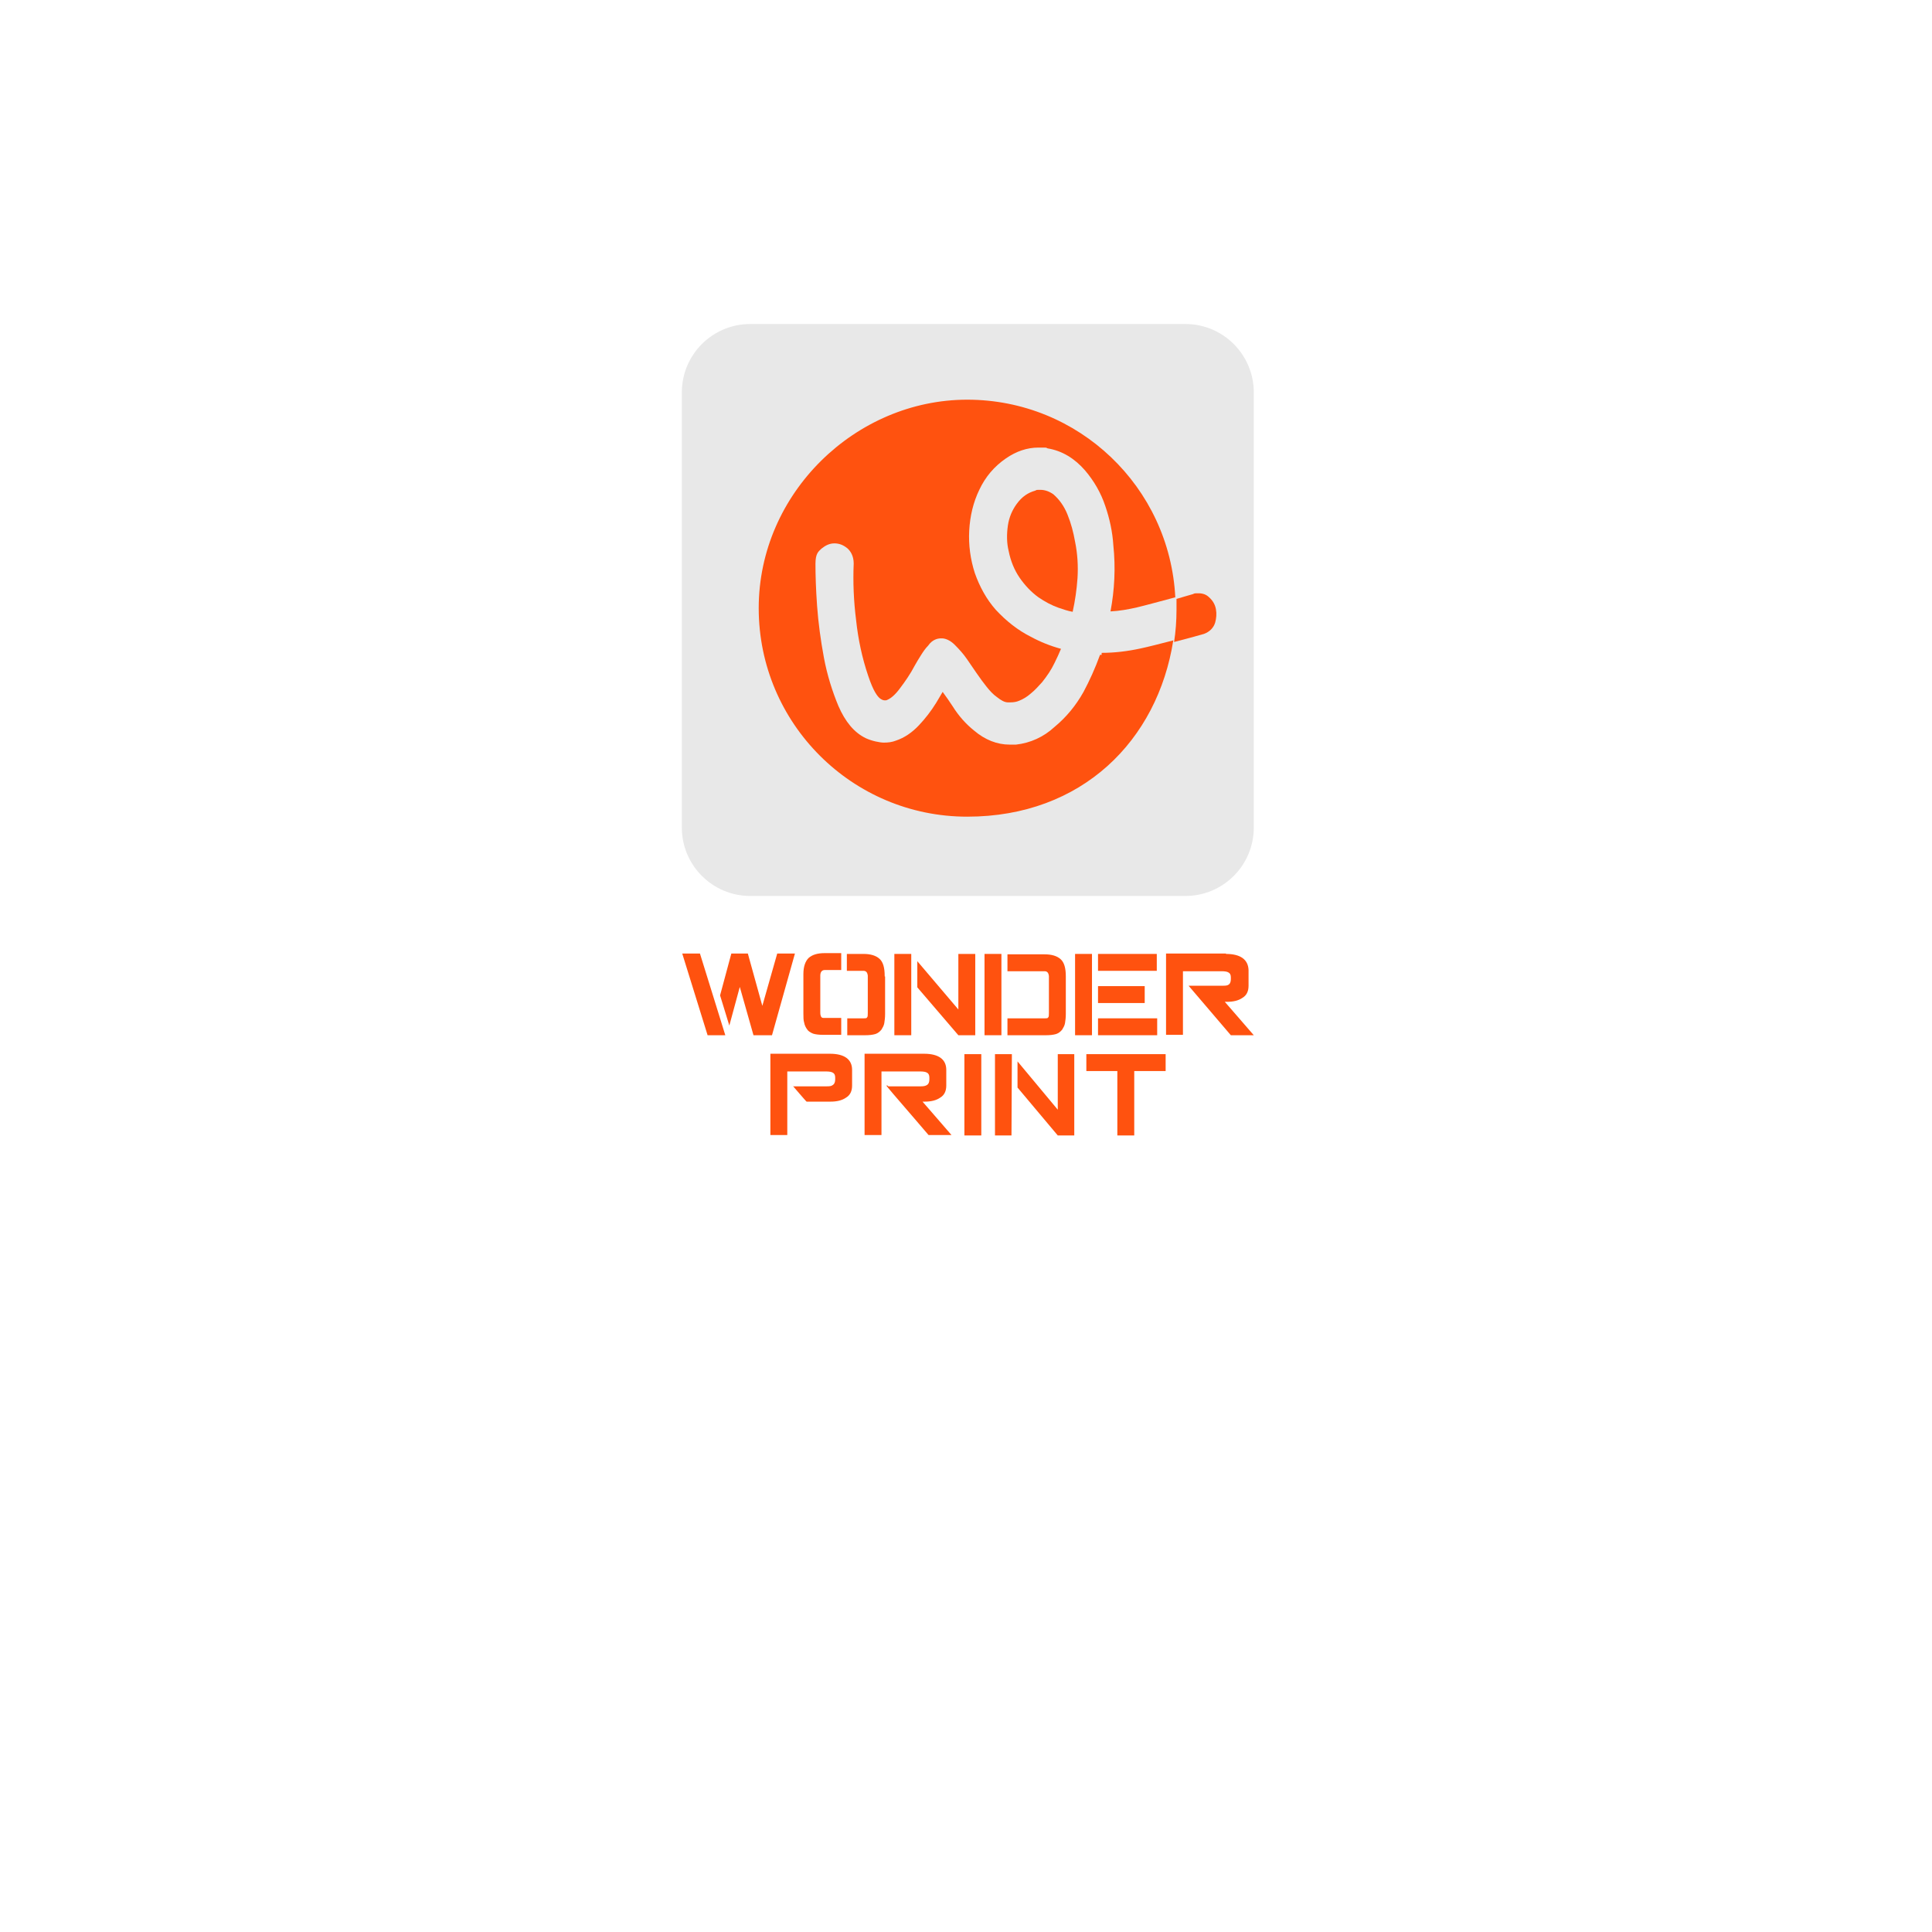
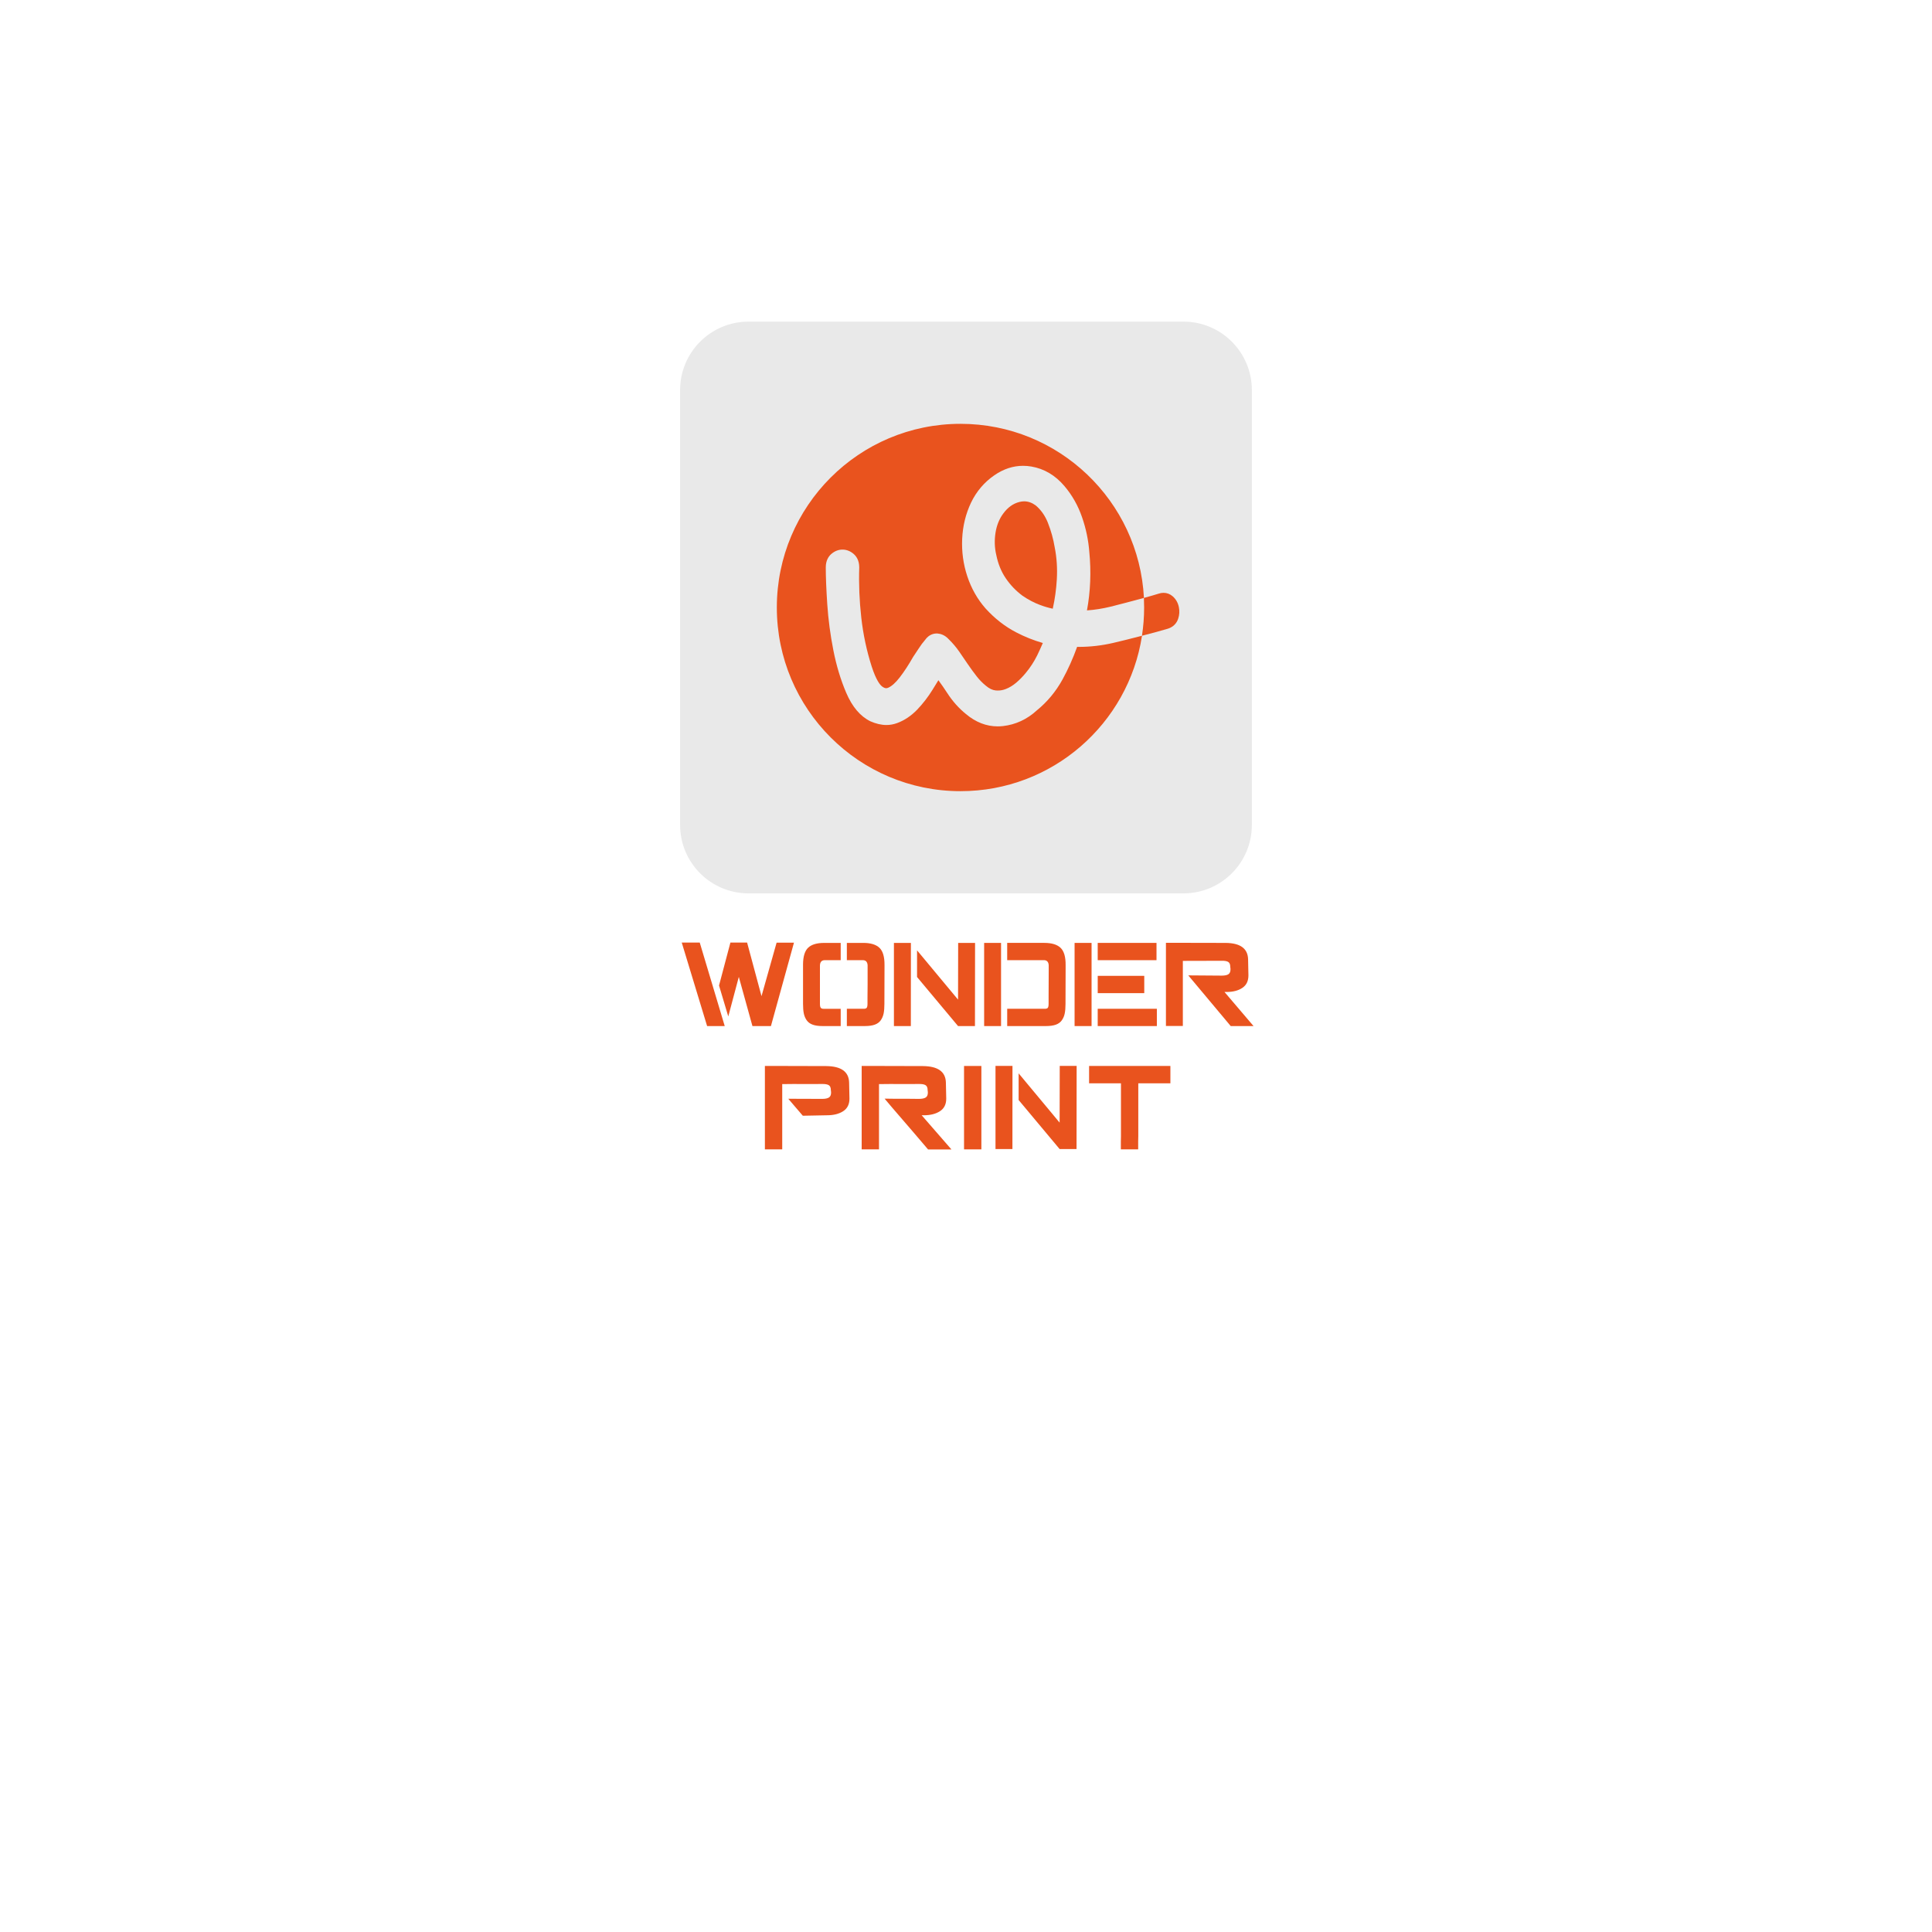
- <svg xmlns="http://www.w3.org/2000/svg" id="r" version="1.1" viewBox="0 0 480 480">
-   <g>
-     <rect style="fill:#e8e8e8" x="169.4" y="80.5" width="142.1" height="142.1" rx="17" ry="17" />
-     <g>
-       <path style="fill:#ff520f" d="M265.2,127.8c-.8-2-2-3.7-3.5-5-1-.7-2.1-1.1-3.2-1.1s-.9,0-1.3.2c-1.8.5-3.3,1.5-4.6,3.3-1.1,1.5-1.9,3.3-2.2,5.4s-.3,4.3.2,6.3c.5,2.5,1.4,4.7,2.7,6.6,1.3,1.9,2.9,3.6,4.7,4.9,1.6,1.1,3.3,2,5,2.6,1.2.4,2.3.8,3.5,1,.6-2.7,1-5.5,1.2-8.3.2-3.1,0-6.2-.6-9.1-.4-2.3-1-4.6-1.9-6.8h0Z" />
-       <path style="fill:#ff520f" d="M273.8,162.7h-.5c-1.2,3.3-2.6,6.4-4.1,9.2-1.9,3.4-4.3,6.3-7.2,8.7-2.7,2.5-6,4-9.6,4.4h-1.5c-3.2,0-6.2-1.2-8.9-3.5-2-1.6-3.8-3.6-5.3-6-.8-1.2-1.6-2.4-2.5-3.6-.5.9-1.1,1.8-1.6,2.7-1.3,2.1-2.7,3.9-4.3,5.6-1.7,1.8-3.6,3.1-5.7,3.8-1,.4-2,.5-3,.5s-3-.4-4.5-1.1c-2.9-1.4-5.1-4.1-6.8-8-1.5-3.6-2.8-7.7-3.6-12s-1.4-8.7-1.7-12.9-.4-7.7-.4-10.4.8-3.1,1.5-3.8c1-.8,2-1.3,3.2-1.3s2.2.4,3.2,1.2c.7.6,1.6,1.8,1.6,3.8-.2,4.6,0,9.4.6,14.1.5,4.7,1.5,9.4,3,13.8,1.3,3.9,2.3,5.1,2.9,5.6.4.3.8.5,1.2.5s.4,0,.6-.1c1-.4,2.1-1.4,3.2-2.9,1.3-1.7,2.6-3.6,3.7-5.7h0c.5-.9,1-1.7,1.5-2.5s1.1-1.7,1.8-2.4c1.1-1.6,2.5-1.8,3.2-1.8h.2c.8,0,2,.4,3.2,1.6,1.1,1.1,2.1,2.2,3,3.5l2.4,3.5c.9,1.3,1.7,2.4,2.5,3.4s1.6,1.9,2.6,2.6c1,.8,1.9,1.3,2.7,1.3h.6c.8,0,1.5-.1,2.2-.4,1-.4,2-1,2.9-1.8,1-.8,1.9-1.8,2.8-2.8,1.2-1.5,2.3-3.1,3.1-4.8.6-1.2,1.1-2.3,1.6-3.5-2.6-.7-5.1-1.7-7.5-3-3.2-1.6-6.1-3.9-8.7-6.7-2.3-2.6-4-5.7-5.2-9.1-1.1-3.4-1.6-7-1.4-10.6.2-3.6,1-7,2.5-10.1,1.5-3.2,3.7-5.8,6.6-7.8,2.6-1.8,5.3-2.7,8.1-2.7s1.6,0,2.3.2c3.6.6,6.7,2.5,9.3,5.5,2.2,2.6,3.9,5.5,5,8.8,1.1,3.2,1.8,6.5,2,9.7.6,5.7.3,11.2-.7,16.5,2.2-.1,4.4-.5,6.6-1,2.1-.5,6.1-1.6,9.5-2.5-1.4-27.4-24-49.1-51.7-49.1s-51.8,23.2-51.8,51.8,23.2,51.8,51.8,51.8,47.3-19,51.2-43.8c-3.1.8-6.2,1.6-8.1,2-3.2.7-6.5,1.1-9.7,1.1h0v.5h.1Z" />
-       <path style="fill:#ff520f" d="M302.1,151.4c-.2-1.2-.8-2.2-1.7-3-.7-.7-1.6-1-2.6-1s-1,0-1.4.2c-1,.3-2.5.7-4.1,1.2v2.7c0,2.7-.2,5.4-.6,8,2.8-.7,5.6-1.5,7.4-2,1.4-.5,2.4-1.5,2.8-2.8.3-1.1.4-2.2.2-3.3h0Z" />
+ <svg xmlns="http://www.w3.org/2000/svg" id="a" viewBox="0 0 480 480">
+   <g id="b">
+     <g id="c">
+       <rect x="168.97" y="79.906" width="142.05" height="142.05" rx="17" ry="17" fill="#e9e9e9" />
    </g>
  </g>
  <g>
    <g>
-       <path style="fill:#ff520f" d="M304.6,237c3.6,0,5.5,1.4,5.6,4v3.9c0,1.4-.5,2.4-1.5,3-1,.7-2.3,1-3.9,1h-.5c1.8,2.1,4.2,4.8,7.2,8.3h-5.7l-10.5-12.3h8.3c.8,0,1.3,0,1.7-.3.3-.2.5-.7.5-1.3v-.5c0-.6-.2-1-.6-1.2-.3-.2-.9-.3-1.7-.3h-9.6v15.8h-4.2v-20.2h14.9v.1Z" />
-       <g>
-         <polygon style="fill:#ff520f" points="226.4 237 222.2 237 222.2 257.2 226.4 257.2 226.4 237" />
-         <polygon style="fill:#ff520f" points="238.1 257.2 242.3 257.2 242.3 237 238.1 237 238.1 250.8 227.9 238.8 227.9 245.3 238.1 257.2" />
-       </g>
-       <g>
-         <path style="fill:#ff520f" d="M199.6,251.3v.3h0v.2c0,.9,0,1.7.2,2.3.1.6.4,1.2.7,1.6.3.5.8.8,1.5,1.1.6.2,1.5.3,2.5.3h4.5v-4.2h-4.3c-.3,0-.5,0-.7-.3-.1-.2-.2-.5-.2-1h0v-9.2h0c0-.9.4-1.4,1.1-1.4h4.1v-4.2h-4.1c-1.8,0-3.1.4-4,1.2-.8.8-1.3,2.1-1.3,4h0v9.2h0v.1Z" />
-         <path style="fill:#ff520f" d="M219.8,242.5h0c0-2.1-.4-3.5-1.3-4.3-.9-.8-2.2-1.2-4-1.2h-4.1v4.2h4.1c.7,0,1,.4,1.1,1.2h0v9.3h0c0,.6,0,.9-.2,1.1-.1.2-.4.2-.7.2h-4.2v4.2h4.5c1,0,1.8-.1,2.5-.3.6-.2,1.1-.6,1.5-1.1.3-.5.6-1,.7-1.6.1-.6.2-1.4.2-2.3h0v-9.3h-.1v-.1Z" />
-       </g>
-       <g>
-         <polygon style="fill:#ff520f" points="175.8 257.2 180.2 257.2 173.9 236.9 169.5 236.9 175.8 257.2" />
-         <path style="fill:#ff520f" d="M197.4,236.9h-4.3l-3.7,13c-1-3.6-3.6-13-3.6-13h-4.1l-2.8,10.4,2.3,7.5,2.6-9.6,3.4,12h4.6l5.7-20.3h-.1Z" />
-       </g>
-       <g>
-         <rect style="fill:#ff520f" x="244.6" y="237" width="4.2" height="20.2" />
-         <path style="fill:#ff520f" d="M260.6,250.3v1.4h0c0,.6,0,.9-.2,1.1-.1.2-.4.2-.7.2h-9.4v4.2h9.6c1,0,1.8-.1,2.5-.3.6-.2,1.1-.6,1.5-1.1.3-.5.6-1,.7-1.6s.2-1.4.2-2.3h0v-9.3h0c0-2.1-.4-3.5-1.3-4.3s-2.2-1.2-4-1.2h-9.2v4.2h9.2c.7,0,1,.4,1.1,1.2h0v8-.2h0Z" />
-       </g>
-       <g>
-         <rect style="fill:#ff520f" x="272.8" y="245" width="11.6" height="4.2" />
-         <rect style="fill:#ff520f" x="272.8" y="237" width="14.6" height="4.2" />
-         <rect style="fill:#ff520f" x="272.8" y="253" width="14.7" height="4.2" />
-         <polygon style="fill:#ff520f" points="267.1 257.2 267.1 257.2 271.3 257.2 271.3 237 267.1 237 267.1 257.2" />
-       </g>
+       <polygon points="251.548 264.82 247.33 264.82 247.33 285.482 251.534 285.482 251.548 264.82" fill="#e9531e" />
+       <polygon points="263.262 285.482 267.463 285.482 267.489 264.821 263.29 264.821 263.262 278.912 253.077 266.672 253.077 273.297 263.262 285.482" fill="#e9531e" />
    </g>
    <g>
-       <polygon style="fill:#ff520f" points="251.4 261.9 247.2 261.9 247.2 282.1 251.3 282.1 251.4 261.9" />
-       <polygon style="fill:#ff520f" points="262.8 282.1 266.9 282.1 266.9 261.9 262.8 261.9 262.8 275.7 252.8 263.7 252.8 270.2 262.8 282.1" />
-       <path style="fill:#ff520f" d="M197.1,269.9h8.2c1.1,0,1.3-.1,1.7-.4.3-.2.5-.7.5-1.3v-.5c0-.6-.2-1-.6-1.2-.3-.2-.9-.3-1.7-.3h-9.6v15.8h-4.2v-20.2h14.8c3.6,0,5.5,1.4,5.5,4v3.9c0,1.4-.5,2.4-1.5,3-1,.7-2.3,1-3.9,1h-5.9c0,.1-3.5-4-3.5-4l.2.2Z" />
-       <path style="fill:#ff520f" d="M220.7,269.9h8c.8,0,1.3-.1,1.7-.4.3-.2.5-.7.5-1.3v-.5c0-.6-.2-1-.6-1.2-.3-.2-.9-.3-1.7-.3h-9.6v15.8h-4.2v-20.2h14.8c3.6,0,5.5,1.4,5.5,4v3.9c0,1.4-.5,2.4-1.5,3-1,.7-2.3,1-3.9,1h-.5c1.8,2.1,4.2,4.8,7.2,8.3h-5.7c-1.3-1.5-2.5-2.9-3.6-4.2-4.5-5.2-6.8-7.9-6.9-8.1h.3l.2.2Z" />
-       <path style="fill:#ff520f" d="M243.8,261.9v20.2h-4.2v-20.2h4.2Z" />
-       <path style="fill:#ff520f" d="M269.9,261.9h19.7v4.2h-7.8v16h-4.2v-16h-7.7v-4.2Z" />
+       <path d="M195.845,272.985c4.47.02,7.273.029,8.41.029.79,0,1.362-.12,1.719-.361.356-.241.525-.68.506-1.315l-.058-.492c0-.616-.173-1.03-.52-1.242-.346-.212-.925-.309-1.734-.289-.386.02-1.632.023-3.742.014s-3.193-.014-3.252-.014c-1.099,0-2.043.009-2.832.028v16.213h-4.306v-20.721h4.306c5.376,0,9.017.009,10.924.028,3.717.039,5.616,1.397,5.693,4.075.038,1.484.068,2.822.087,4.018,0,1.407-.52,2.447-1.561,3.12-1.04.675-2.379,1.011-4.018,1.011l-6.01.115-3.613-4.22v.003Z" fill="#e9531e" />
+       <path d="M220.12,272.957c.597,0,1.3.009,2.11.028h3.15c1.445.02,2.418.029,2.919.029.79,0,1.362-.12,1.719-.361.356-.241.525-.68.506-1.315l-.058-.492c0-.616-.173-1.03-.52-1.242-.346-.212-.925-.309-1.734-.289-.386.02-1.632.023-3.742.014s-3.193-.014-3.252-.014c-1.099,0-2.043.009-2.832.028v16.213h-4.306v-20.721h4.306c5.376,0,9.017.009,10.924.028,3.717.039,5.616,1.397,5.693,4.075.038,1.484.068,2.822.087,4.018,0,1.407-.52,2.447-1.561,3.12-1.04.675-2.379,1.011-4.018,1.011h-.519c1.869,2.139,4.335,4.972,7.398,8.497h-5.808c-1.33-1.58-2.563-3.024-3.699-4.335-4.643-5.376-7.013-8.14-7.109-8.294h.346v.003Z" fill="#e9531e" />
+       <path d="M243.819,264.836v20.721h-4.306v-20.721h4.306Z" fill="#e9531e" />
+       <path d="M270.579,264.836h20.202v4.306h-7.976v13.178c-.02.405-.028.808-.028,1.214v2.023h-4.306v-2.023c0-.405.009-.808.029-1.214v-13.178h-7.919v-4.306h0Z" fill="#e9531e" />
    </g>
  </g>
+   <g id="_图稿_174" data-name=" 图稿 174">
+     <g>
+       <path d="M304.53,234.264c3.628.038,5.48,1.393,5.555,4.061.037,1.48.064,2.817.083,4.005,0,1.405-.507,2.441-1.521,3.114-1.014.674-2.322,1.01-3.92,1.01h-.504c1.82,2.13,4.226,4.955,7.215,8.469h-5.668l-10.544-12.593,8.315.061c.774,0,1.333-.121,1.678-.361.349-.24.514-.677.496-1.312l-.057-.49c0-.614-.171-1.027-.507-1.237-.338-.212-.902-.308-1.692-.287l-9.585.025v16.169h-4.201v-20.664l14.857.03h0Z" fill="#e9531e" />
+       <polygon points="226.311 234.261 222.093 234.261 222.093 254.923 226.297 254.923 226.311 234.261" fill="#e9531e" />
+       <polygon points="238.025 254.923 242.226 254.923 242.252 234.262 238.053 234.262 238.025 248.354 227.839 236.113 227.839 242.738 238.025 254.923" fill="#e9531e" />
+       <path d="M199.512,248.959v.46c0,.96.064,1.76.196,2.394.134.633.372,1.192.719,1.683.347.49.842.85,1.482,1.081.637.231,1.454.346,2.453.346h4.507v-4.292h-4.284c-.317,0-.546-.086-.676-.259-.131-.175-.196-.5-.196-.98v-9.48c.018-.864.384-1.318,1.099-1.356h4.057v-4.292h-4.113c-1.804,0-3.124.394-3.961,1.178-.838.789-1.265,2.163-1.284,4.122v9.396h0Z" fill="#e9531e" />
+       <path d="M219.755,239.881v-.115c.018-2.038-.4-3.464-1.254-4.281-.856-.817-2.194-1.225-4.019-1.225h-4.084v4.294h4.057c.676.038,1.041.453,1.099,1.239v4.784l-.027,3.345v1.468c0,.497-.069.831-.199.992-.131.165-.365.247-.703.247h-4.226v4.292h4.48c.995,0,1.813-.115,2.453-.346s1.132-.591,1.482-1.081c.345-.49.587-1.053.719-1.685.131-.635.194-1.433.194-2.392v-.115l.03-9.424v.004Z" fill="#e9531e" />
+       <polygon points="175.68 254.923 180.056 254.923 173.849 234.175 169.377 234.175 175.68 254.923" fill="#e9531e" />
+       <path d="M197.258,234.204h-4.315l-3.749,13.286c-.975-3.634-3.578-13.317-3.578-13.317h-4.146l-2.829,10.673,2.297,7.69,2.619-9.83,3.384,12.218h4.594l5.724-20.72h0Z" fill="#e9531e" />
+       <rect x="244.507" y="234.262" width="4.201" height="20.662" fill="#e9531e" />
+       <path d="M260.522,247.922v1.468c0,.501-.067.831-.196.996-.134.163-.368.242-.705.242h-9.384v4.294h9.637c.995,0,1.813-.116,2.454-.346.637-.231,1.13-.591,1.477-1.081.347-.49.587-1.051.719-1.685.132-.633.199-1.431.199-2.392v-.402l.027-8.315v-.936c.021-2.039-.4-3.464-1.254-4.281-.858-.817-2.196-1.225-4.019-1.225h-9.243v4.292h9.213c.678.039,1.046.453,1.1,1.239v1.472l-.027,6.656v.004Z" fill="#e9531e" />
+       <rect x="272.726" y="242.446" width="11.562" height="4.297" fill="#e9531e" />
+       <rect x="272.723" y="234.26" width="14.608" height="4.294" fill="#e9531e" />
+       <rect x="272.723" y="250.63" width="14.696" height="4.292" fill="#e9531e" />
+       <polygon points="266.978 254.923 267.006 254.923 271.198 254.923 271.198 234.262 266.978 234.262 266.978 254.923" fill="#e9531e" />
+     </g>
+   </g>
+   <g>
+     <path d="M260.377,129.957c-.701-1.798-1.739-3.281-3.071-4.396-.893-.653-1.85-1.006-2.856-1.006-.376,0-.773.053-1.168.152-1.578.401-2.894,1.341-4.014,2.866-.991,1.322-1.635,2.919-1.931,4.749-.3,1.893-.243,3.749.18,5.532.444,2.218,1.231,4.153,2.355,5.807,1.149,1.692,2.55,3.147,4.153,4.339,1.398.968,2.903,1.76,4.43,2.326,1.025.382,2.055.682,3.099.906.53-2.379.868-4.831,1.01-7.281.161-2.752-.019-5.44-.53-7.991-.334-2.036-.887-4.03-1.66-6.003" fill="#e9531e" />
+     <path d="M268.016,160.715c-.133,0-.272,0-.404-.009-1.035,2.881-2.26,5.602-3.642,8.126-1.654,2.998-3.8,5.573-6.375,7.662-2.398,2.208-5.264,3.547-8.426,3.9-.439.047-.874.072-1.306.072-2.799,0-5.45-1.029-7.864-3.057-1.76-1.417-3.348-3.194-4.683-5.264-.701-1.077-1.42-2.131-2.174-3.147-.458.754-.94,1.54-1.449,2.36-1.126,1.817-2.404,3.466-3.786,4.916-1.496,1.559-3.19,2.698-5.017,3.371-.853.31-1.739.482-2.647.482-1.282,0-2.632-.319-4.011-.93-2.509-1.234-4.51-3.604-5.999-7.091-1.363-3.19-2.442-6.741-3.194-10.585-.748-3.796-1.253-7.624-1.506-11.386-.249-3.733-.372-6.819-.372-9.17,0-1.76.739-2.774,1.363-3.319.849-.735,1.783-1.101,2.793-1.101s1.965.382,2.79,1.098c.629.553,1.369,1.565,1.369,3.323-.133,4.077.034,8.253.505,12.459.467,4.187,1.344,8.287,2.598,12.197,1.101,3.395,2.064,4.519,2.531,4.892.385.306.744.467,1.044.467.167,0,.344-.038.53-.123.872-.382,1.821-1.231,2.828-2.531,1.145-1.477,2.25-3.181,3.304-5.036l.082-.133c.473-.682.921-1.363,1.36-2.051.477-.754,1.01-1.464,1.584-2.131.972-1.379,2.203-1.588,2.852-1.588l.23.006c.735.053,1.808.348,2.799,1.436.972.949,1.85,1.988,2.619,3.099l2.102,3.076c.763,1.117,1.487,2.102,2.208,3.027.668.862,1.43,1.644,2.275,2.326.849.72,1.631,1.092,2.423,1.177.186.019.376.025.558.025.687,0,1.331-.12,1.988-.382.896-.344,1.755-.874,2.56-1.55.872-.739,1.698-1.584,2.442-2.503,1.086-1.306,2.007-2.736,2.771-4.263.492-1.01.963-2.051,1.417-3.109-2.279-.659-4.491-1.536-6.589-2.632-2.79-1.439-5.359-3.437-7.619-5.932-2.032-2.298-3.553-4.987-4.557-8.015-.997-3.004-1.42-6.141-1.272-9.307.148-3.185.883-6.194,2.178-8.935,1.335-2.809,3.3-5.121,5.822-6.857,2.25-1.555,4.645-2.345,7.132-2.345.672,0,1.363.057,2.051.177,3.171.539,5.927,2.159,8.202,4.831,1.931,2.269,3.409,4.882,4.402,7.776.982,2.822,1.578,5.708,1.798,8.578.486,4.977.291,9.88-.581,14.561,1.96-.139,3.904-.448,5.816-.915,1.865-.467,5.406-1.379,8.34-2.184-1.244-24.098-21.166-43.256-45.573-43.256-25.209,0-45.635,20.427-45.635,45.632s20.427,45.635,45.635,45.635c22.81,0,41.712-16.735,45.092-38.613-2.695.706-5.44,1.379-7.157,1.779-2.818.653-5.699.987-8.545.987" fill="#e9531e" />
+     <path d="M292.879,150.81c-.22-1.048-.72-1.941-1.506-2.641-.653-.577-1.445-.883-2.284-.883-.423,0-.858.076-1.253.215-.858.277-2.174.648-3.638,1.048.038.786.057,1.584.057,2.383,0,2.389-.186,4.73-.539,7.019,2.503-.638,4.964-1.301,6.523-1.779,1.244-.423,2.098-1.287,2.484-2.48.306-.934.363-1.907.158-2.884" fill="#e9531e" />
+   </g>
</svg>
